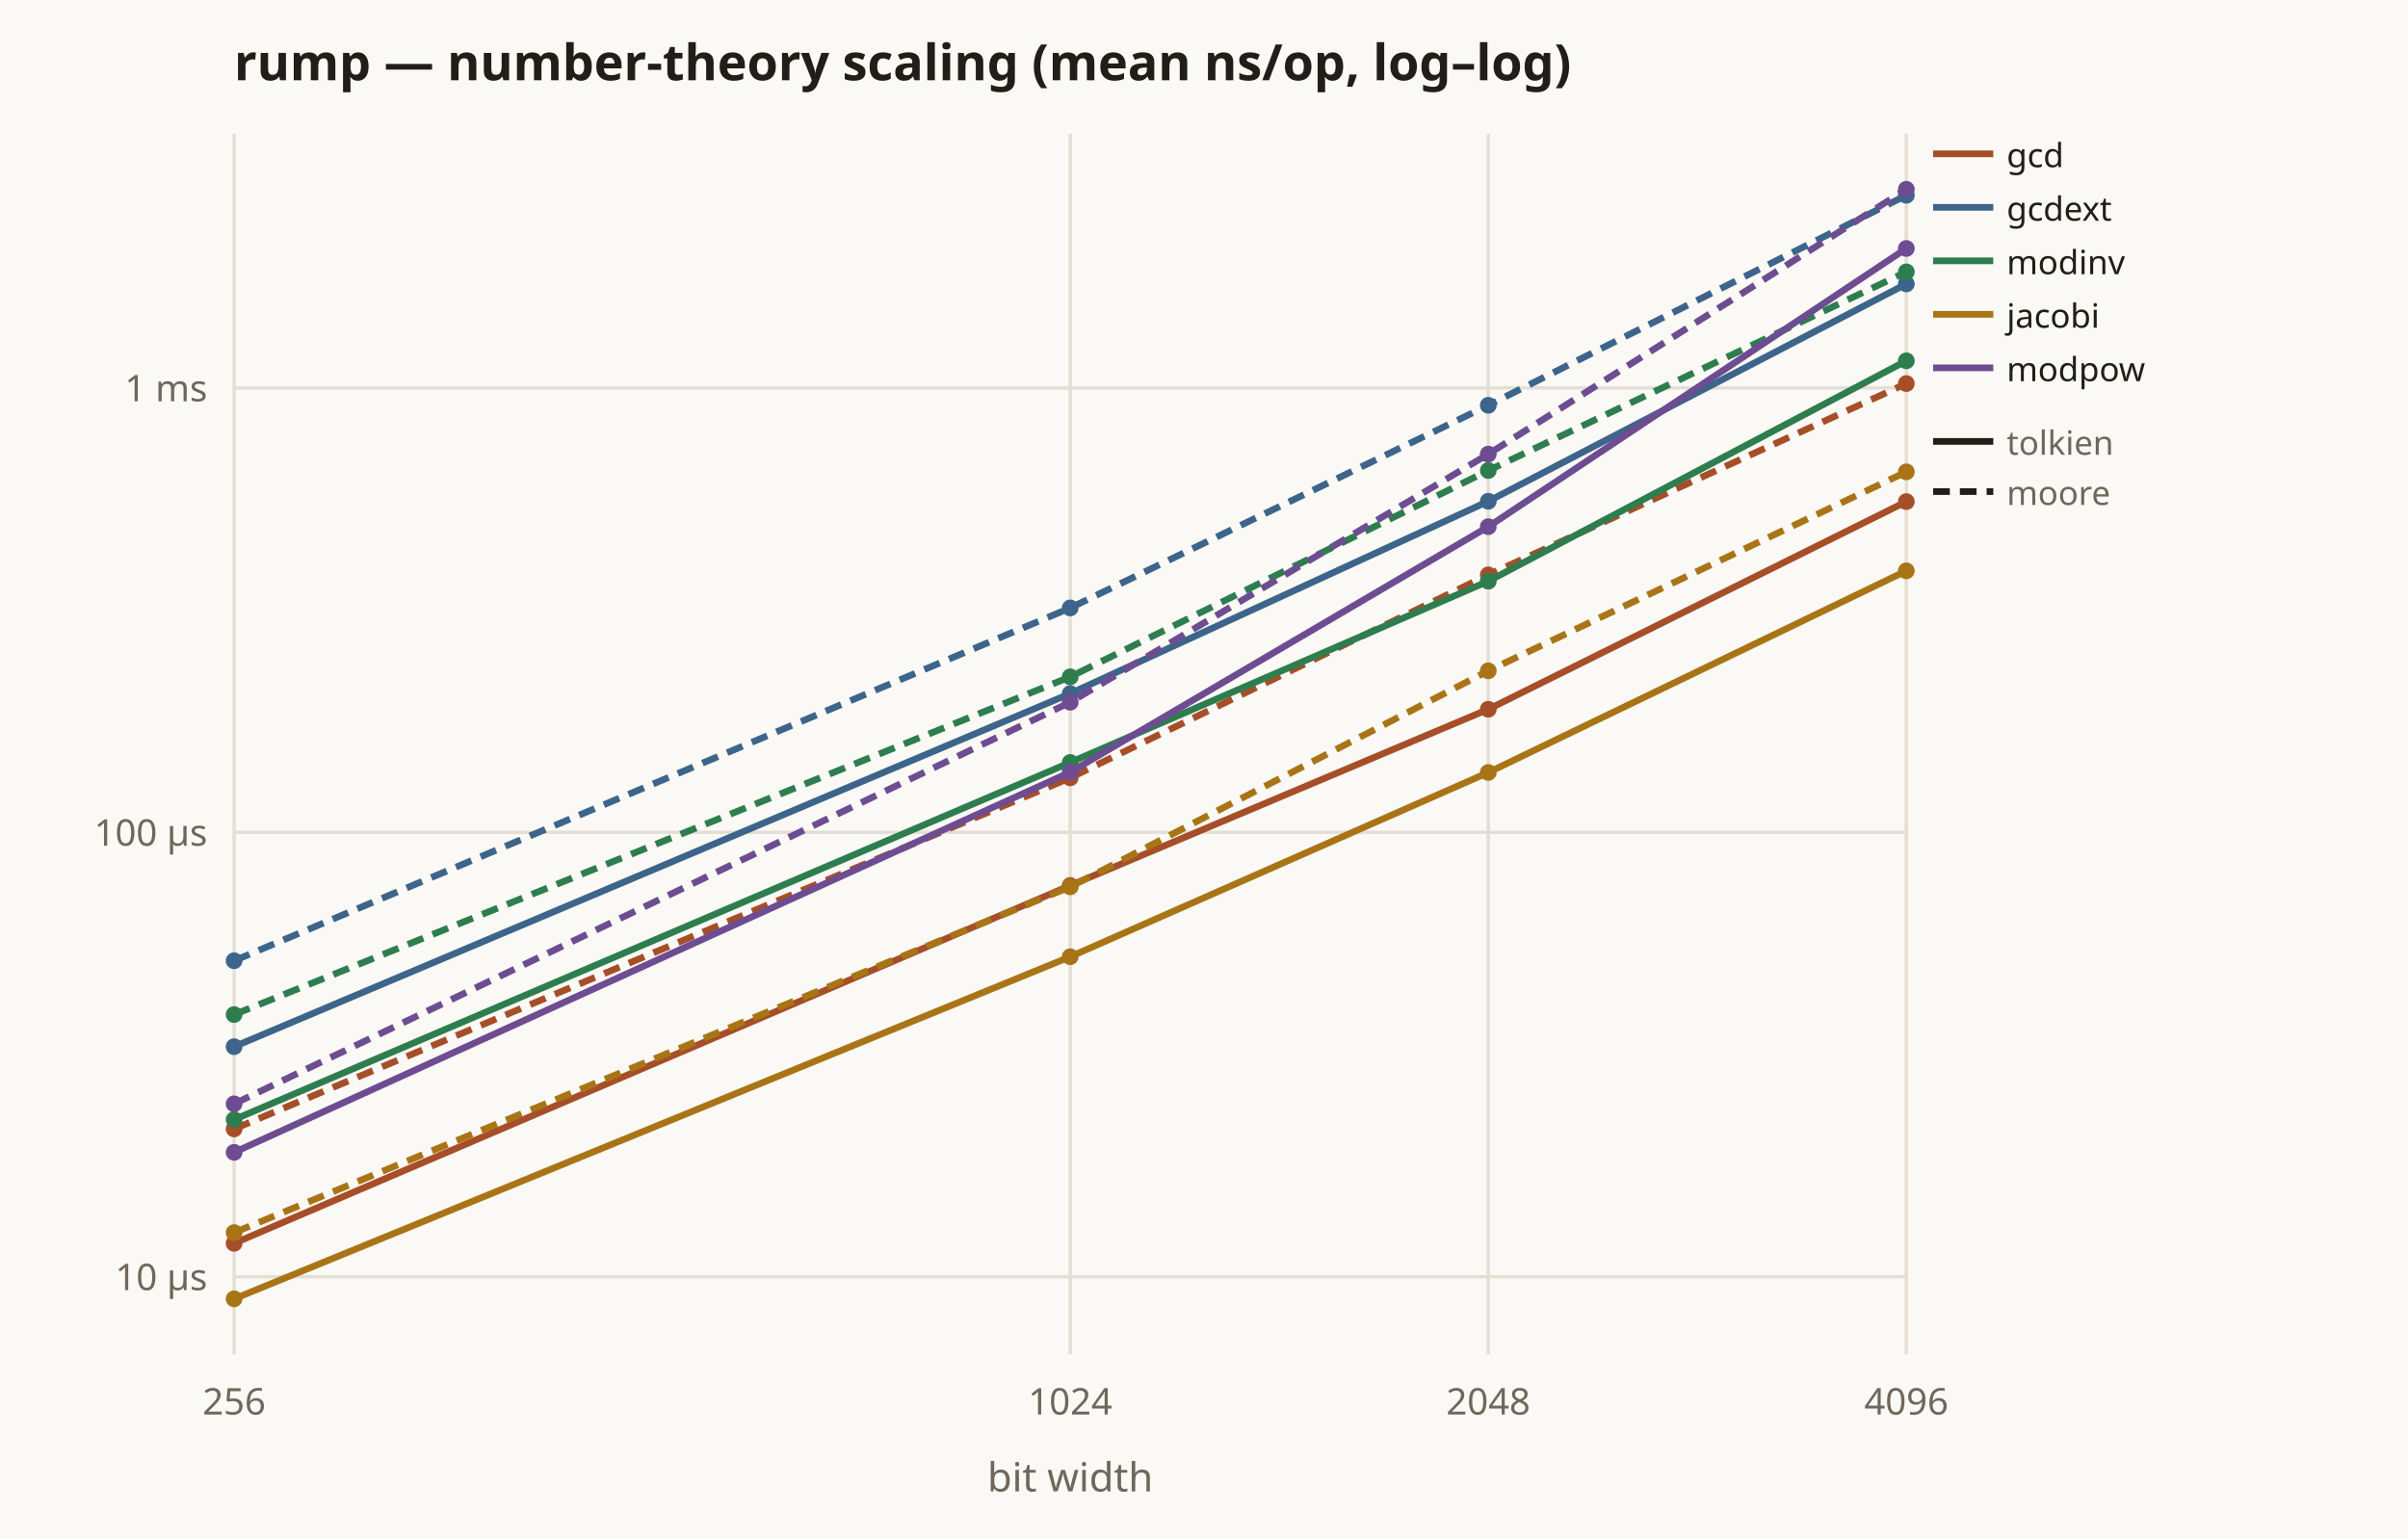
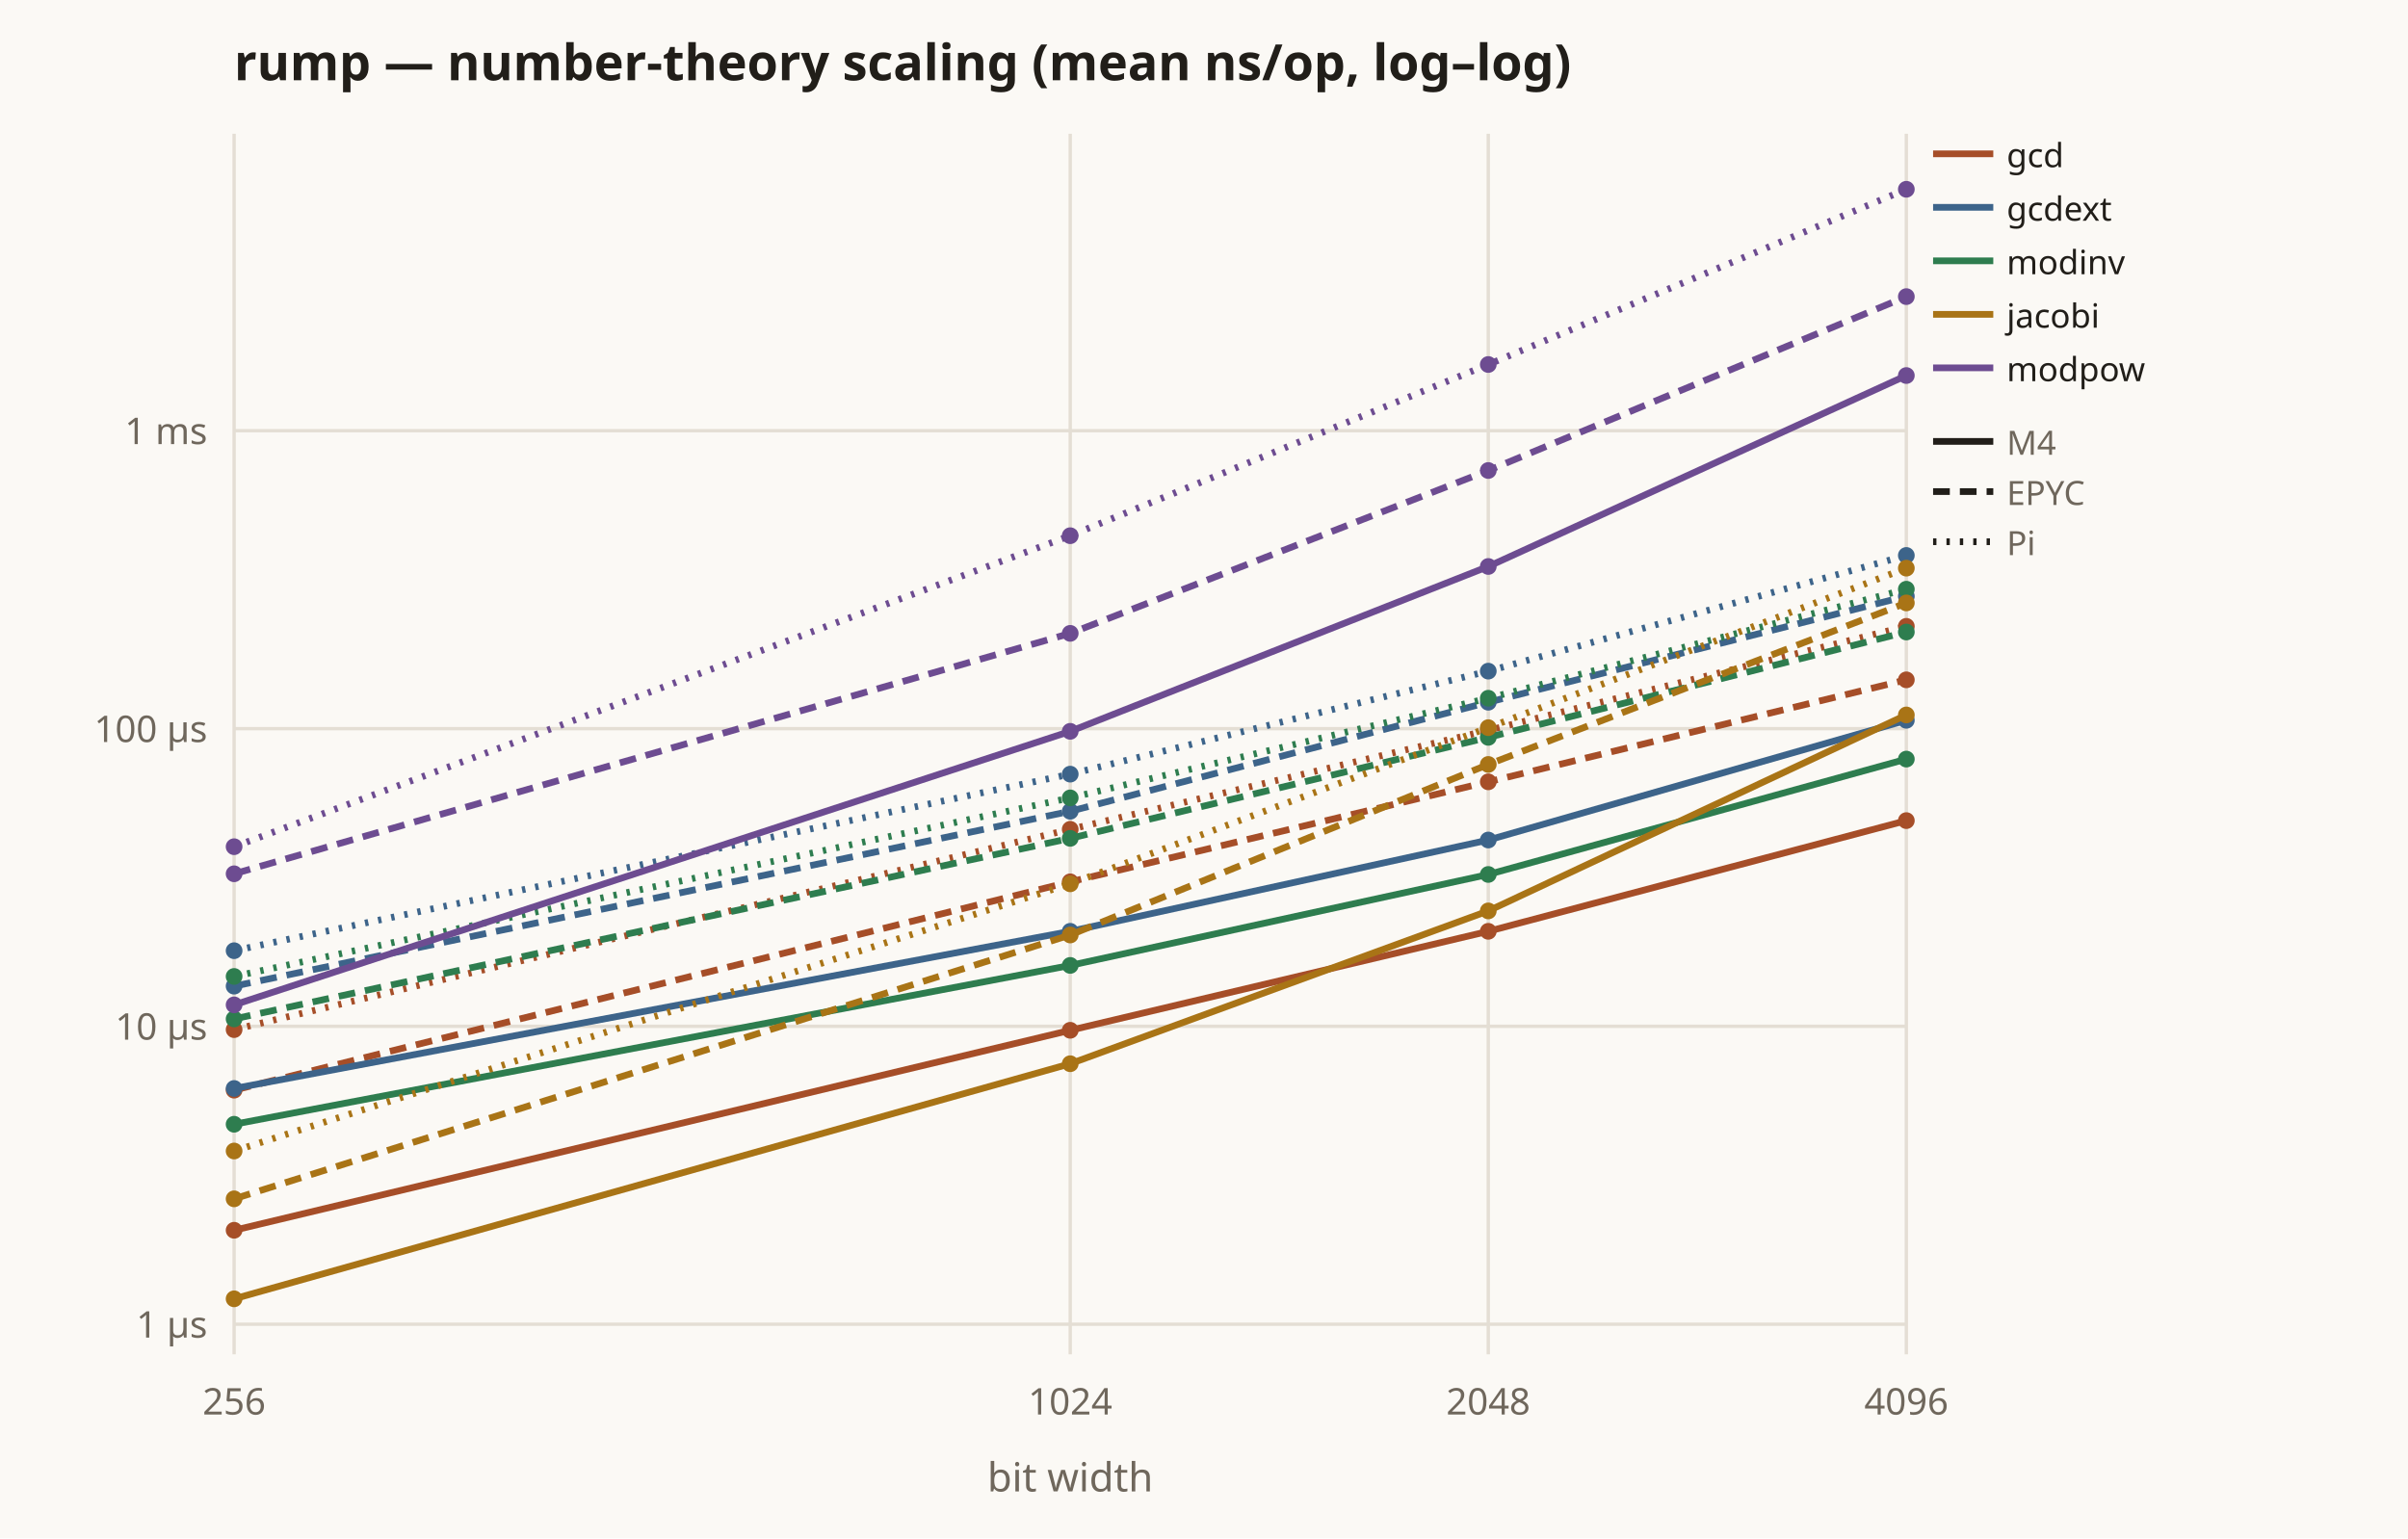
<svg xmlns="http://www.w3.org/2000/svg" width="720" height="460" viewBox="0 0 720 460" font-family="system-ui,sans-serif">
  <rect width="720" height="460" fill="#FBF9F5" />
  <text x="70" y="24" font-size="15" font-weight="600" fill="#211E19">rump — number-theory scaling (mean ns/op, log–log)</text>
  <line x1="70.0" y1="40" x2="70.0" y2="405" stroke="#E4DED4" />
  <text x="70.0" y="423" font-size="11" fill="#6F675C" text-anchor="middle">256</text>
  <line x1="320.0" y1="40" x2="320.0" y2="405" stroke="#E4DED4" />
  <text x="320.0" y="423" font-size="11" fill="#6F675C" text-anchor="middle">1024</text>
  <line x1="445.0" y1="40" x2="445.0" y2="405" stroke="#E4DED4" />
  <text x="445.0" y="423" font-size="11" fill="#6F675C" text-anchor="middle">2048</text>
  <line x1="570.0" y1="40" x2="570.0" y2="405" stroke="#E4DED4" />
  <text x="570.0" y="423" font-size="11" fill="#6F675C" text-anchor="middle">4096</text>
  <text x="320" y="446" font-size="12" fill="#6F675C" text-anchor="middle">bit width</text>
-   <line x1="70" y1="381.8" x2="570" y2="381.8" stroke="#E4DED4" />
-   <text x="62" y="385.8" font-size="11" fill="#6F675C" text-anchor="end">10 µs</text>
-   <line x1="70" y1="248.9" x2="570" y2="248.9" stroke="#E4DED4" />
-   <text x="62" y="252.9" font-size="11" fill="#6F675C" text-anchor="end">100 µs</text>
-   <line x1="70" y1="116.0" x2="570" y2="116.0" stroke="#E4DED4" />
-   <text x="62" y="120.0" font-size="11" fill="#6F675C" text-anchor="end">1 ms</text>
-   <path d="M70.0,371.8 L320.0,264.8 L445.0,212.1 L570.0,150.0" fill="none" stroke="#A64E28" stroke-width="2" />
-   <circle cx="70.0" cy="371.8" r="2.5" fill="#A64E28" />
-   <circle cx="320.0" cy="264.8" r="2.5" fill="#A64E28" />
-   <circle cx="445.0" cy="212.1" r="2.5" fill="#A64E28" />
-   <circle cx="570.0" cy="150.0" r="2.5" fill="#A64E28" />
-   <path d="M70.0,337.6 L320.0,232.6 L445.0,171.9 L570.0,114.7" fill="none" stroke="#A64E28" stroke-width="2" stroke-dasharray="5,3" />
-   <circle cx="70.0" cy="337.6" r="2.5" fill="#A64E28" />
-   <circle cx="320.0" cy="232.6" r="2.5" fill="#A64E28" />
-   <circle cx="445.0" cy="171.9" r="2.5" fill="#A64E28" />
-   <circle cx="570.0" cy="114.7" r="2.5" fill="#A64E28" />
-   <path d="M70.0,313.0 L320.0,207.4 L445.0,149.9 L570.0,84.9" fill="none" stroke="#3D648A" stroke-width="2" />
-   <circle cx="70.0" cy="313.0" r="2.5" fill="#3D648A" />
-   <circle cx="320.0" cy="207.4" r="2.5" fill="#3D648A" />
-   <circle cx="445.0" cy="149.9" r="2.5" fill="#3D648A" />
-   <circle cx="570.0" cy="84.9" r="2.5" fill="#3D648A" />
-   <path d="M70.0,287.3 L320.0,181.8 L445.0,121.2 L570.0,58.4" fill="none" stroke="#3D648A" stroke-width="2" stroke-dasharray="5,3" />
-   <circle cx="70.0" cy="287.3" r="2.5" fill="#3D648A" />
-   <circle cx="320.0" cy="181.8" r="2.5" fill="#3D648A" />
-   <circle cx="445.0" cy="121.2" r="2.5" fill="#3D648A" />
-   <circle cx="570.0" cy="58.4" r="2.5" fill="#3D648A" />
-   <path d="M70.0,334.8 L320.0,228.0 L445.0,173.8 L570.0,107.9" fill="none" stroke="#2E7D4F" stroke-width="2" />
-   <circle cx="70.0" cy="334.8" r="2.5" fill="#2E7D4F" />
-   <circle cx="320.0" cy="228.0" r="2.5" fill="#2E7D4F" />
-   <circle cx="445.0" cy="173.8" r="2.5" fill="#2E7D4F" />
-   <circle cx="570.0" cy="107.9" r="2.5" fill="#2E7D4F" />
-   <path d="M70.0,303.4 L320.0,202.4 L445.0,140.7 L570.0,81.3" fill="none" stroke="#2E7D4F" stroke-width="2" stroke-dasharray="5,3" />
-   <circle cx="70.0" cy="303.4" r="2.5" fill="#2E7D4F" />
-   <circle cx="320.0" cy="202.4" r="2.5" fill="#2E7D4F" />
-   <circle cx="445.0" cy="140.7" r="2.5" fill="#2E7D4F" />
-   <circle cx="570.0" cy="81.3" r="2.5" fill="#2E7D4F" />
-   <path d="M70.0,388.4 L320.0,286.1 L445.0,231.0 L570.0,170.7" fill="none" stroke="#A97416" stroke-width="2" />
+   <line x1="70" y1="396.0" x2="570" y2="396.0" stroke="#E4DED4" />
+   <text x="62" y="400.0" font-size="11" fill="#6F675C" text-anchor="end">1 µs</text>
+   <line x1="70" y1="306.9" x2="570" y2="306.9" stroke="#E4DED4" />
+   <text x="62" y="310.9" font-size="11" fill="#6F675C" text-anchor="end">10 µs</text>
+   <line x1="70" y1="217.9" x2="570" y2="217.9" stroke="#E4DED4" />
+   <text x="62" y="221.9" font-size="11" fill="#6F675C" text-anchor="end">100 µs</text>
+   <line x1="70" y1="128.8" x2="570" y2="128.8" stroke="#E4DED4" />
+   <text x="62" y="132.8" font-size="11" fill="#6F675C" text-anchor="end">1 ms</text>
+   <path d="M70.0,367.9 L320.0,308.1 L445.0,278.5 L570.0,245.4" fill="none" stroke="#A64E28" stroke-width="2" />
+   <circle cx="70.0" cy="367.9" r="2.5" fill="#A64E28" />
+   <circle cx="320.0" cy="308.1" r="2.5" fill="#A64E28" />
+   <circle cx="445.0" cy="278.5" r="2.5" fill="#A64E28" />
+   <circle cx="570.0" cy="245.4" r="2.5" fill="#A64E28" />
+   <path d="M70.0,326.0 L320.0,263.7 L445.0,233.8 L570.0,203.3" fill="none" stroke="#A64E28" stroke-width="2" stroke-dasharray="5,3" />
+   <circle cx="70.0" cy="326.0" r="2.5" fill="#A64E28" />
+   <circle cx="320.0" cy="263.7" r="2.5" fill="#A64E28" />
+   <circle cx="445.0" cy="233.8" r="2.5" fill="#A64E28" />
+   <circle cx="570.0" cy="203.3" r="2.5" fill="#A64E28" />
+   <path d="M70.0,307.9 L320.0,248.0 L445.0,218.4 L570.0,187.3" fill="none" stroke="#A64E28" stroke-width="2" stroke-dasharray="1,3" />
+   <circle cx="70.0" cy="307.9" r="2.5" fill="#A64E28" />
+   <circle cx="320.0" cy="248.0" r="2.5" fill="#A64E28" />
+   <circle cx="445.0" cy="218.4" r="2.5" fill="#A64E28" />
+   <circle cx="570.0" cy="187.3" r="2.5" fill="#A64E28" />
+   <path d="M70.0,325.5 L320.0,278.5 L445.0,251.2 L570.0,215.4" fill="none" stroke="#3D648A" stroke-width="2" />
+   <circle cx="70.0" cy="325.5" r="2.5" fill="#3D648A" />
+   <circle cx="320.0" cy="278.5" r="2.5" fill="#3D648A" />
+   <circle cx="445.0" cy="251.2" r="2.5" fill="#3D648A" />
+   <circle cx="570.0" cy="215.4" r="2.5" fill="#3D648A" />
+   <path d="M70.0,294.9 L320.0,242.6 L445.0,210.0 L570.0,178.3" fill="none" stroke="#3D648A" stroke-width="2" stroke-dasharray="5,3" />
+   <circle cx="70.0" cy="294.9" r="2.5" fill="#3D648A" />
+   <circle cx="320.0" cy="242.6" r="2.5" fill="#3D648A" />
+   <circle cx="445.0" cy="210.0" r="2.5" fill="#3D648A" />
+   <circle cx="570.0" cy="178.3" r="2.5" fill="#3D648A" />
+   <path d="M70.0,284.3 L320.0,231.5 L445.0,200.7 L570.0,166.1" fill="none" stroke="#3D648A" stroke-width="2" stroke-dasharray="1,3" />
+   <circle cx="70.0" cy="284.3" r="2.5" fill="#3D648A" />
+   <circle cx="320.0" cy="231.5" r="2.5" fill="#3D648A" />
+   <circle cx="445.0" cy="200.7" r="2.5" fill="#3D648A" />
+   <circle cx="570.0" cy="166.1" r="2.5" fill="#3D648A" />
+   <path d="M70.0,336.2 L320.0,288.7 L445.0,261.5 L570.0,227.0" fill="none" stroke="#2E7D4F" stroke-width="2" />
+   <circle cx="70.0" cy="336.2" r="2.5" fill="#2E7D4F" />
+   <circle cx="320.0" cy="288.7" r="2.5" fill="#2E7D4F" />
+   <circle cx="445.0" cy="261.5" r="2.5" fill="#2E7D4F" />
+   <circle cx="570.0" cy="227.0" r="2.5" fill="#2E7D4F" />
+   <path d="M70.0,304.7 L320.0,250.7 L445.0,220.5 L570.0,189.0" fill="none" stroke="#2E7D4F" stroke-width="2" stroke-dasharray="5,3" />
+   <circle cx="70.0" cy="304.7" r="2.5" fill="#2E7D4F" />
+   <circle cx="320.0" cy="250.7" r="2.5" fill="#2E7D4F" />
+   <circle cx="445.0" cy="220.5" r="2.5" fill="#2E7D4F" />
+   <circle cx="570.0" cy="189.0" r="2.5" fill="#2E7D4F" />
+   <path d="M70.0,292.0 L320.0,238.6 L445.0,208.8 L570.0,176.2" fill="none" stroke="#2E7D4F" stroke-width="2" stroke-dasharray="1,3" />
+   <circle cx="70.0" cy="292.0" r="2.5" fill="#2E7D4F" />
+   <circle cx="320.0" cy="238.6" r="2.5" fill="#2E7D4F" />
+   <circle cx="445.0" cy="208.8" r="2.5" fill="#2E7D4F" />
+   <circle cx="570.0" cy="176.2" r="2.5" fill="#2E7D4F" />
+   <path d="M70.0,388.4 L320.0,318.1 L445.0,272.4 L570.0,213.8" fill="none" stroke="#A97416" stroke-width="2" />
  <circle cx="70.0" cy="388.4" r="2.5" fill="#A97416" />
-   <circle cx="320.0" cy="286.1" r="2.5" fill="#A97416" />
-   <circle cx="445.0" cy="231.0" r="2.5" fill="#A97416" />
-   <circle cx="570.0" cy="170.7" r="2.5" fill="#A97416" />
-   <path d="M70.0,368.6 L320.0,265.2 L445.0,200.6 L570.0,141.1" fill="none" stroke="#A97416" stroke-width="2" stroke-dasharray="5,3" />
-   <circle cx="70.0" cy="368.6" r="2.5" fill="#A97416" />
-   <circle cx="320.0" cy="265.2" r="2.5" fill="#A97416" />
-   <circle cx="445.0" cy="200.6" r="2.5" fill="#A97416" />
-   <circle cx="570.0" cy="141.1" r="2.5" fill="#A97416" />
-   <path d="M70.0,344.6 L320.0,230.9 L445.0,157.5 L570.0,74.3" fill="none" stroke="#6D4C91" stroke-width="2" />
-   <circle cx="70.0" cy="344.6" r="2.5" fill="#6D4C91" />
-   <circle cx="320.0" cy="230.9" r="2.5" fill="#6D4C91" />
-   <circle cx="445.0" cy="157.5" r="2.5" fill="#6D4C91" />
-   <circle cx="570.0" cy="74.3" r="2.5" fill="#6D4C91" />
-   <path d="M70.0,330.1 L320.0,210.0 L445.0,135.8 L570.0,56.6" fill="none" stroke="#6D4C91" stroke-width="2" stroke-dasharray="5,3" />
-   <circle cx="70.0" cy="330.1" r="2.5" fill="#6D4C91" />
-   <circle cx="320.0" cy="210.0" r="2.5" fill="#6D4C91" />
-   <circle cx="445.0" cy="135.8" r="2.5" fill="#6D4C91" />
+   <circle cx="320.0" cy="318.1" r="2.5" fill="#A97416" />
+   <circle cx="445.0" cy="272.4" r="2.5" fill="#A97416" />
+   <circle cx="570.0" cy="213.8" r="2.5" fill="#A97416" />
+   <path d="M70.0,358.5 L320.0,279.6 L445.0,228.6 L570.0,180.3" fill="none" stroke="#A97416" stroke-width="2" stroke-dasharray="5,3" />
+   <circle cx="70.0" cy="358.5" r="2.5" fill="#A97416" />
+   <circle cx="320.0" cy="279.6" r="2.5" fill="#A97416" />
+   <circle cx="445.0" cy="228.6" r="2.5" fill="#A97416" />
+   <circle cx="570.0" cy="180.3" r="2.5" fill="#A97416" />
+   <path d="M70.0,344.2 L320.0,264.3 L445.0,217.6 L570.0,169.9" fill="none" stroke="#A97416" stroke-width="2" stroke-dasharray="1,3" />
+   <circle cx="70.0" cy="344.2" r="2.5" fill="#A97416" />
+   <circle cx="320.0" cy="264.3" r="2.5" fill="#A97416" />
+   <circle cx="445.0" cy="217.6" r="2.5" fill="#A97416" />
+   <circle cx="570.0" cy="169.9" r="2.5" fill="#A97416" />
+   <path d="M70.0,300.5 L320.0,218.7 L445.0,169.4 L570.0,112.3" fill="none" stroke="#6D4C91" stroke-width="2" />
+   <circle cx="70.0" cy="300.5" r="2.5" fill="#6D4C91" />
+   <circle cx="320.0" cy="218.7" r="2.5" fill="#6D4C91" />
+   <circle cx="445.0" cy="169.4" r="2.5" fill="#6D4C91" />
+   <circle cx="570.0" cy="112.3" r="2.5" fill="#6D4C91" />
+   <path d="M70.0,261.3 L320.0,189.4 L445.0,140.7 L570.0,88.7" fill="none" stroke="#6D4C91" stroke-width="2" stroke-dasharray="5,3" />
+   <circle cx="70.0" cy="261.3" r="2.5" fill="#6D4C91" />
+   <circle cx="320.0" cy="189.4" r="2.5" fill="#6D4C91" />
+   <circle cx="445.0" cy="140.7" r="2.5" fill="#6D4C91" />
+   <circle cx="570.0" cy="88.7" r="2.5" fill="#6D4C91" />
+   <path d="M70.0,253.2 L320.0,160.2 L445.0,109.0 L570.0,56.6" fill="none" stroke="#6D4C91" stroke-width="2" stroke-dasharray="1,3" />
+   <circle cx="70.0" cy="253.2" r="2.5" fill="#6D4C91" />
+   <circle cx="320.0" cy="160.2" r="2.5" fill="#6D4C91" />
+   <circle cx="445.0" cy="109.0" r="2.5" fill="#6D4C91" />
  <circle cx="570.0" cy="56.6" r="2.5" fill="#6D4C91" />
  <line x1="578" y1="46" x2="596" y2="46" stroke="#A64E28" stroke-width="2" />
  <text x="600" y="50" font-size="10" fill="#211E19">gcd</text>
  <line x1="578" y1="62" x2="596" y2="62" stroke="#3D648A" stroke-width="2" />
  <text x="600" y="66" font-size="10" fill="#211E19">gcdext</text>
  <line x1="578" y1="78" x2="596" y2="78" stroke="#2E7D4F" stroke-width="2" />
  <text x="600" y="82" font-size="10" fill="#211E19">modinv</text>
  <line x1="578" y1="94" x2="596" y2="94" stroke="#A97416" stroke-width="2" />
  <text x="600" y="98" font-size="10" fill="#211E19">jacobi</text>
  <line x1="578" y1="110" x2="596" y2="110" stroke="#6D4C91" stroke-width="2" />
  <text x="600" y="114" font-size="10" fill="#211E19">modpow</text>
  <line x1="578" y1="132" x2="596" y2="132" stroke="#211E19" stroke-width="2" />
-   <text x="600" y="136" font-size="10" fill="#6F675C">tolkien</text>
+   <text x="600" y="136" font-size="10" fill="#6F675C">M4</text>
  <line x1="578" y1="147" x2="596" y2="147" stroke="#211E19" stroke-width="2" stroke-dasharray="5,3" />
-   <text x="600" y="151" font-size="10" fill="#6F675C">moore</text>
+   <text x="600" y="151" font-size="10" fill="#6F675C">EPYC</text>
+   <line x1="578" y1="162" x2="596" y2="162" stroke="#211E19" stroke-width="2" stroke-dasharray="1,3" />
+   <text x="600" y="166" font-size="10" fill="#6F675C">Pi</text>
</svg>
